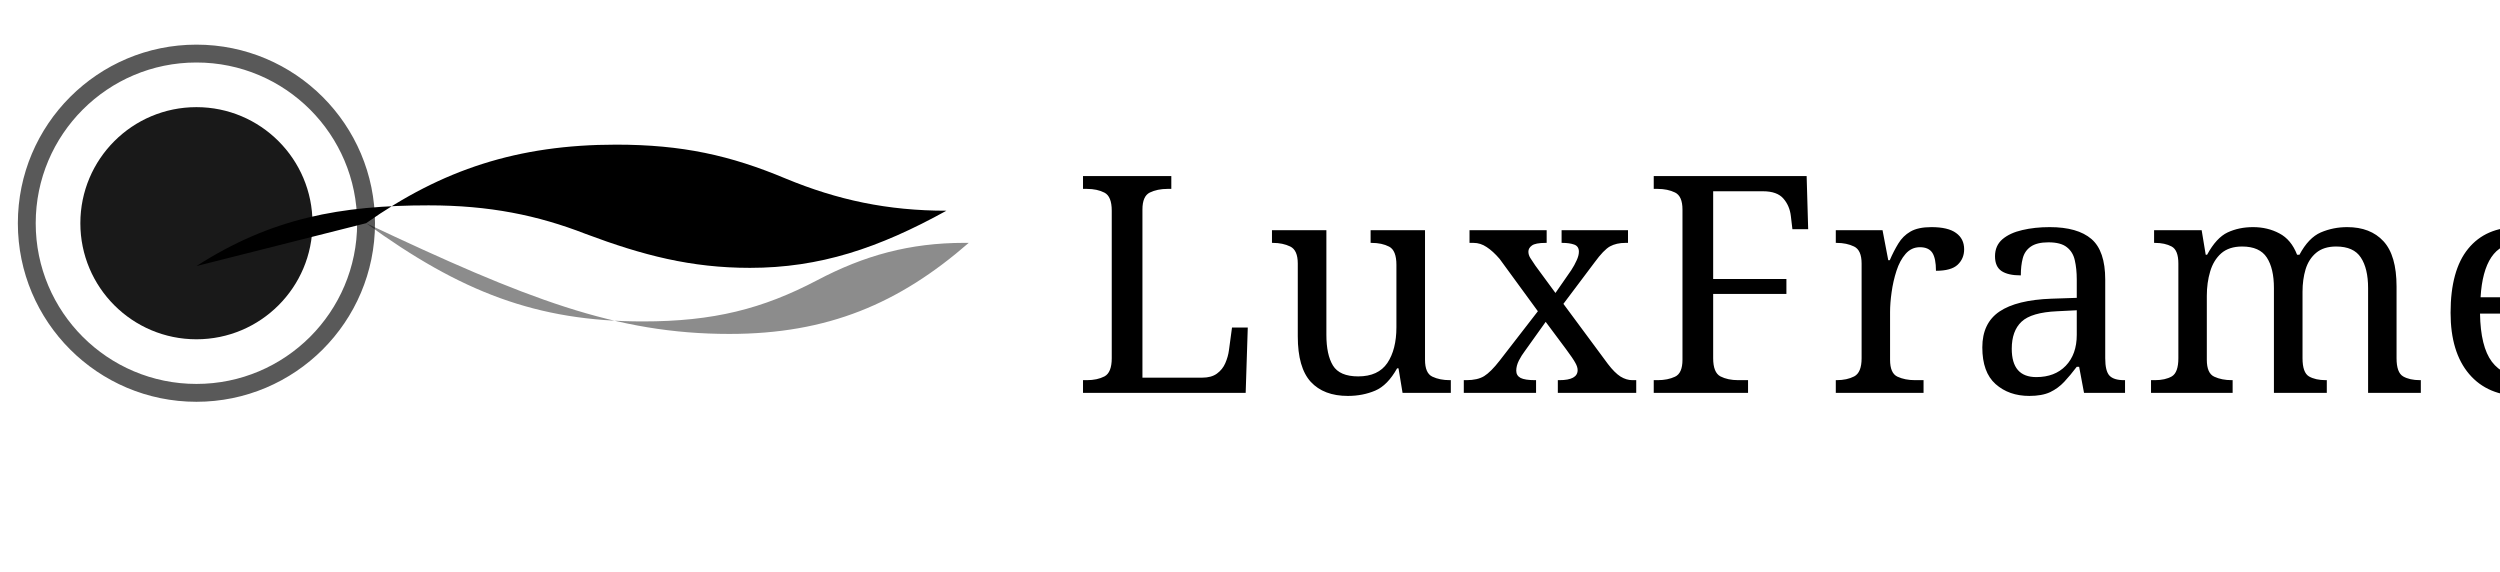
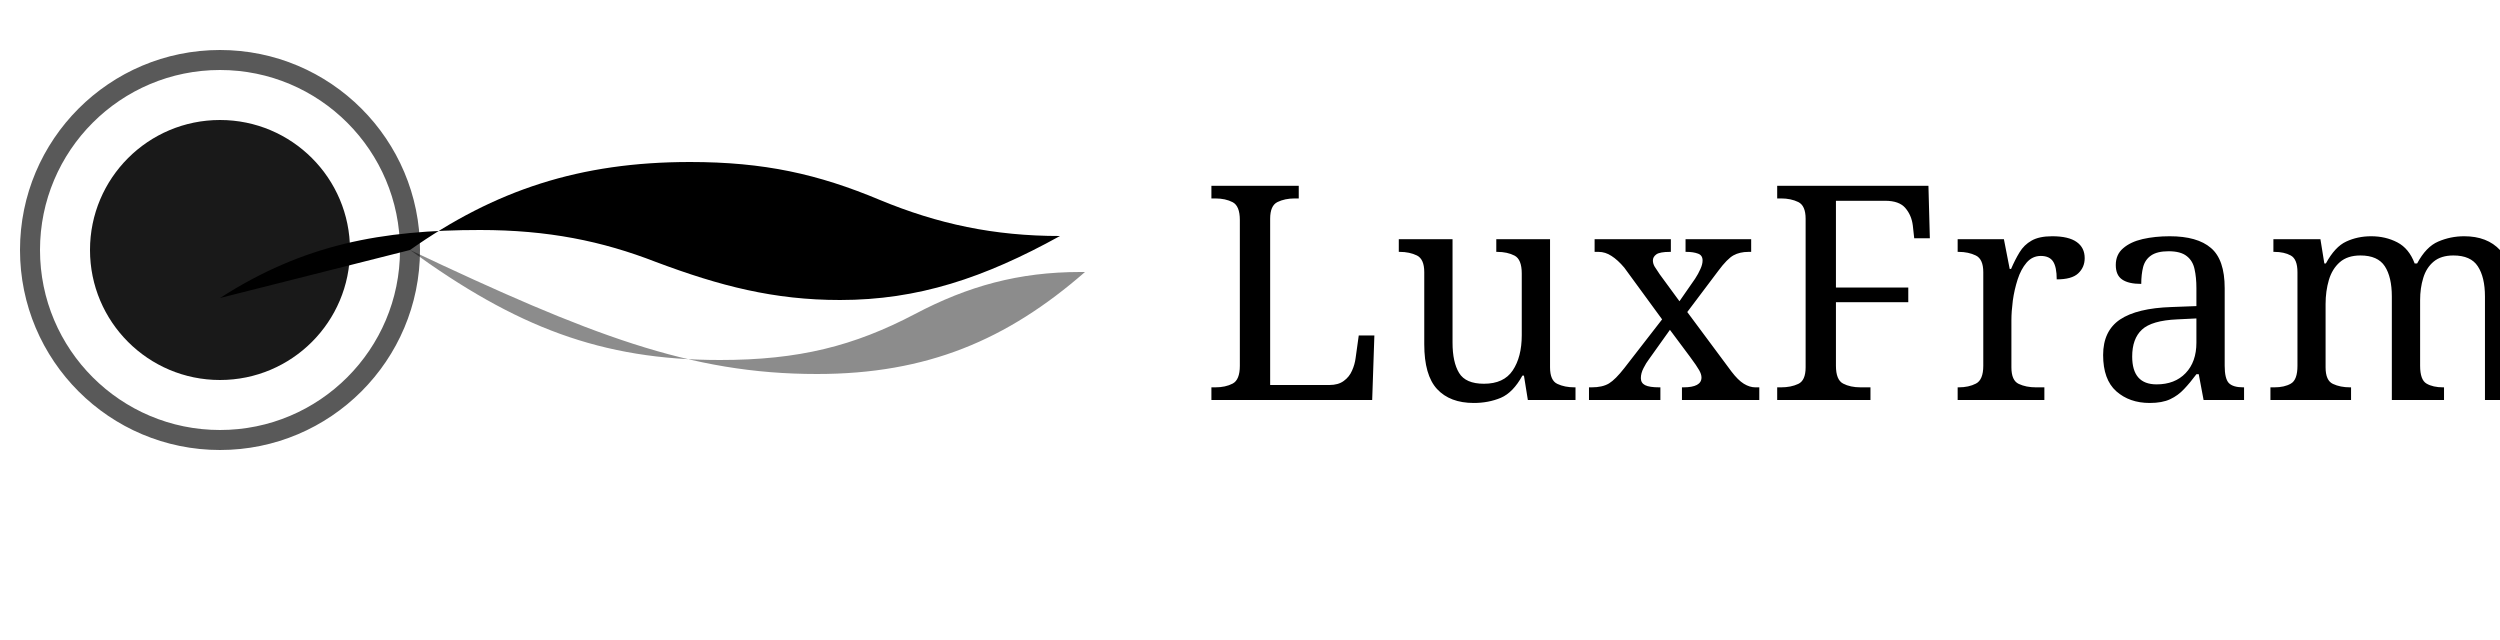
- <svg xmlns="http://www.w3.org/2000/svg" width="280" height="64" viewBox="0 0 280 64" role="img" aria-label="LuxFrame">
+ <svg xmlns="http://www.w3.org/2000/svg" width="250" height="64" viewBox="0 0 250 64" role="img" aria-label="LuxFrame">
  <g fill="none" fill-rule="evenodd">
    <g transform="translate(0 6)">
      <path d="M22 6c7.18 0 13 5.82 13 13s-5.82 13-13 13S9 26.18 9 19 14.82 6 22 6Z" fill="currentColor" opacity=".9" />
      <path d="M22 0c10.493 0 19 8.507 19 19s-8.507 19-19 19S3 29.493 3 19 11.507 0 22 0Z" stroke="currentColor" stroke-width="2" opacity=".65" />
      <path d="M41 19c8.5-6 17-8.8 28-8.8 7.4 0 12.8 1.2 19 3.8 5.8 2.4 11.4 3.6 18 3.6H106c-7.6 4.2-14.2 6.4-22 6.4-6.6 0-12-1.4-18.4-3.8-5.4-2.1-10.8-3.2-17.6-3.2-9.8 0-17.6 1.4-26 6.8Z" fill="currentColor" />
      <path d="M41 19c10.6 7.7 19.1 11 31 11 7.9 0 13.4-1.4 19.5-4.6 5.3-2.8 10.4-4.2 16.5-4.2h.5c-7.8 6.8-15.8 10.2-26.8 10.2-12.7 0-22.7-3.9-40.7-12.4Z" fill="currentColor" opacity=".45" />
    </g>
    <g transform="translate(120 10)" fill="currentColor">
-       <text x="0" y="34" font-family="Cinzel, serif" font-size="34" letter-spacing=".5">LuxFrame</text>
+       <text x="0" y="30" font-family="Cinzel, serif" font-size="30" letter-spacing=".5">LuxFrame</text>
    </g>
  </g>
</svg>
